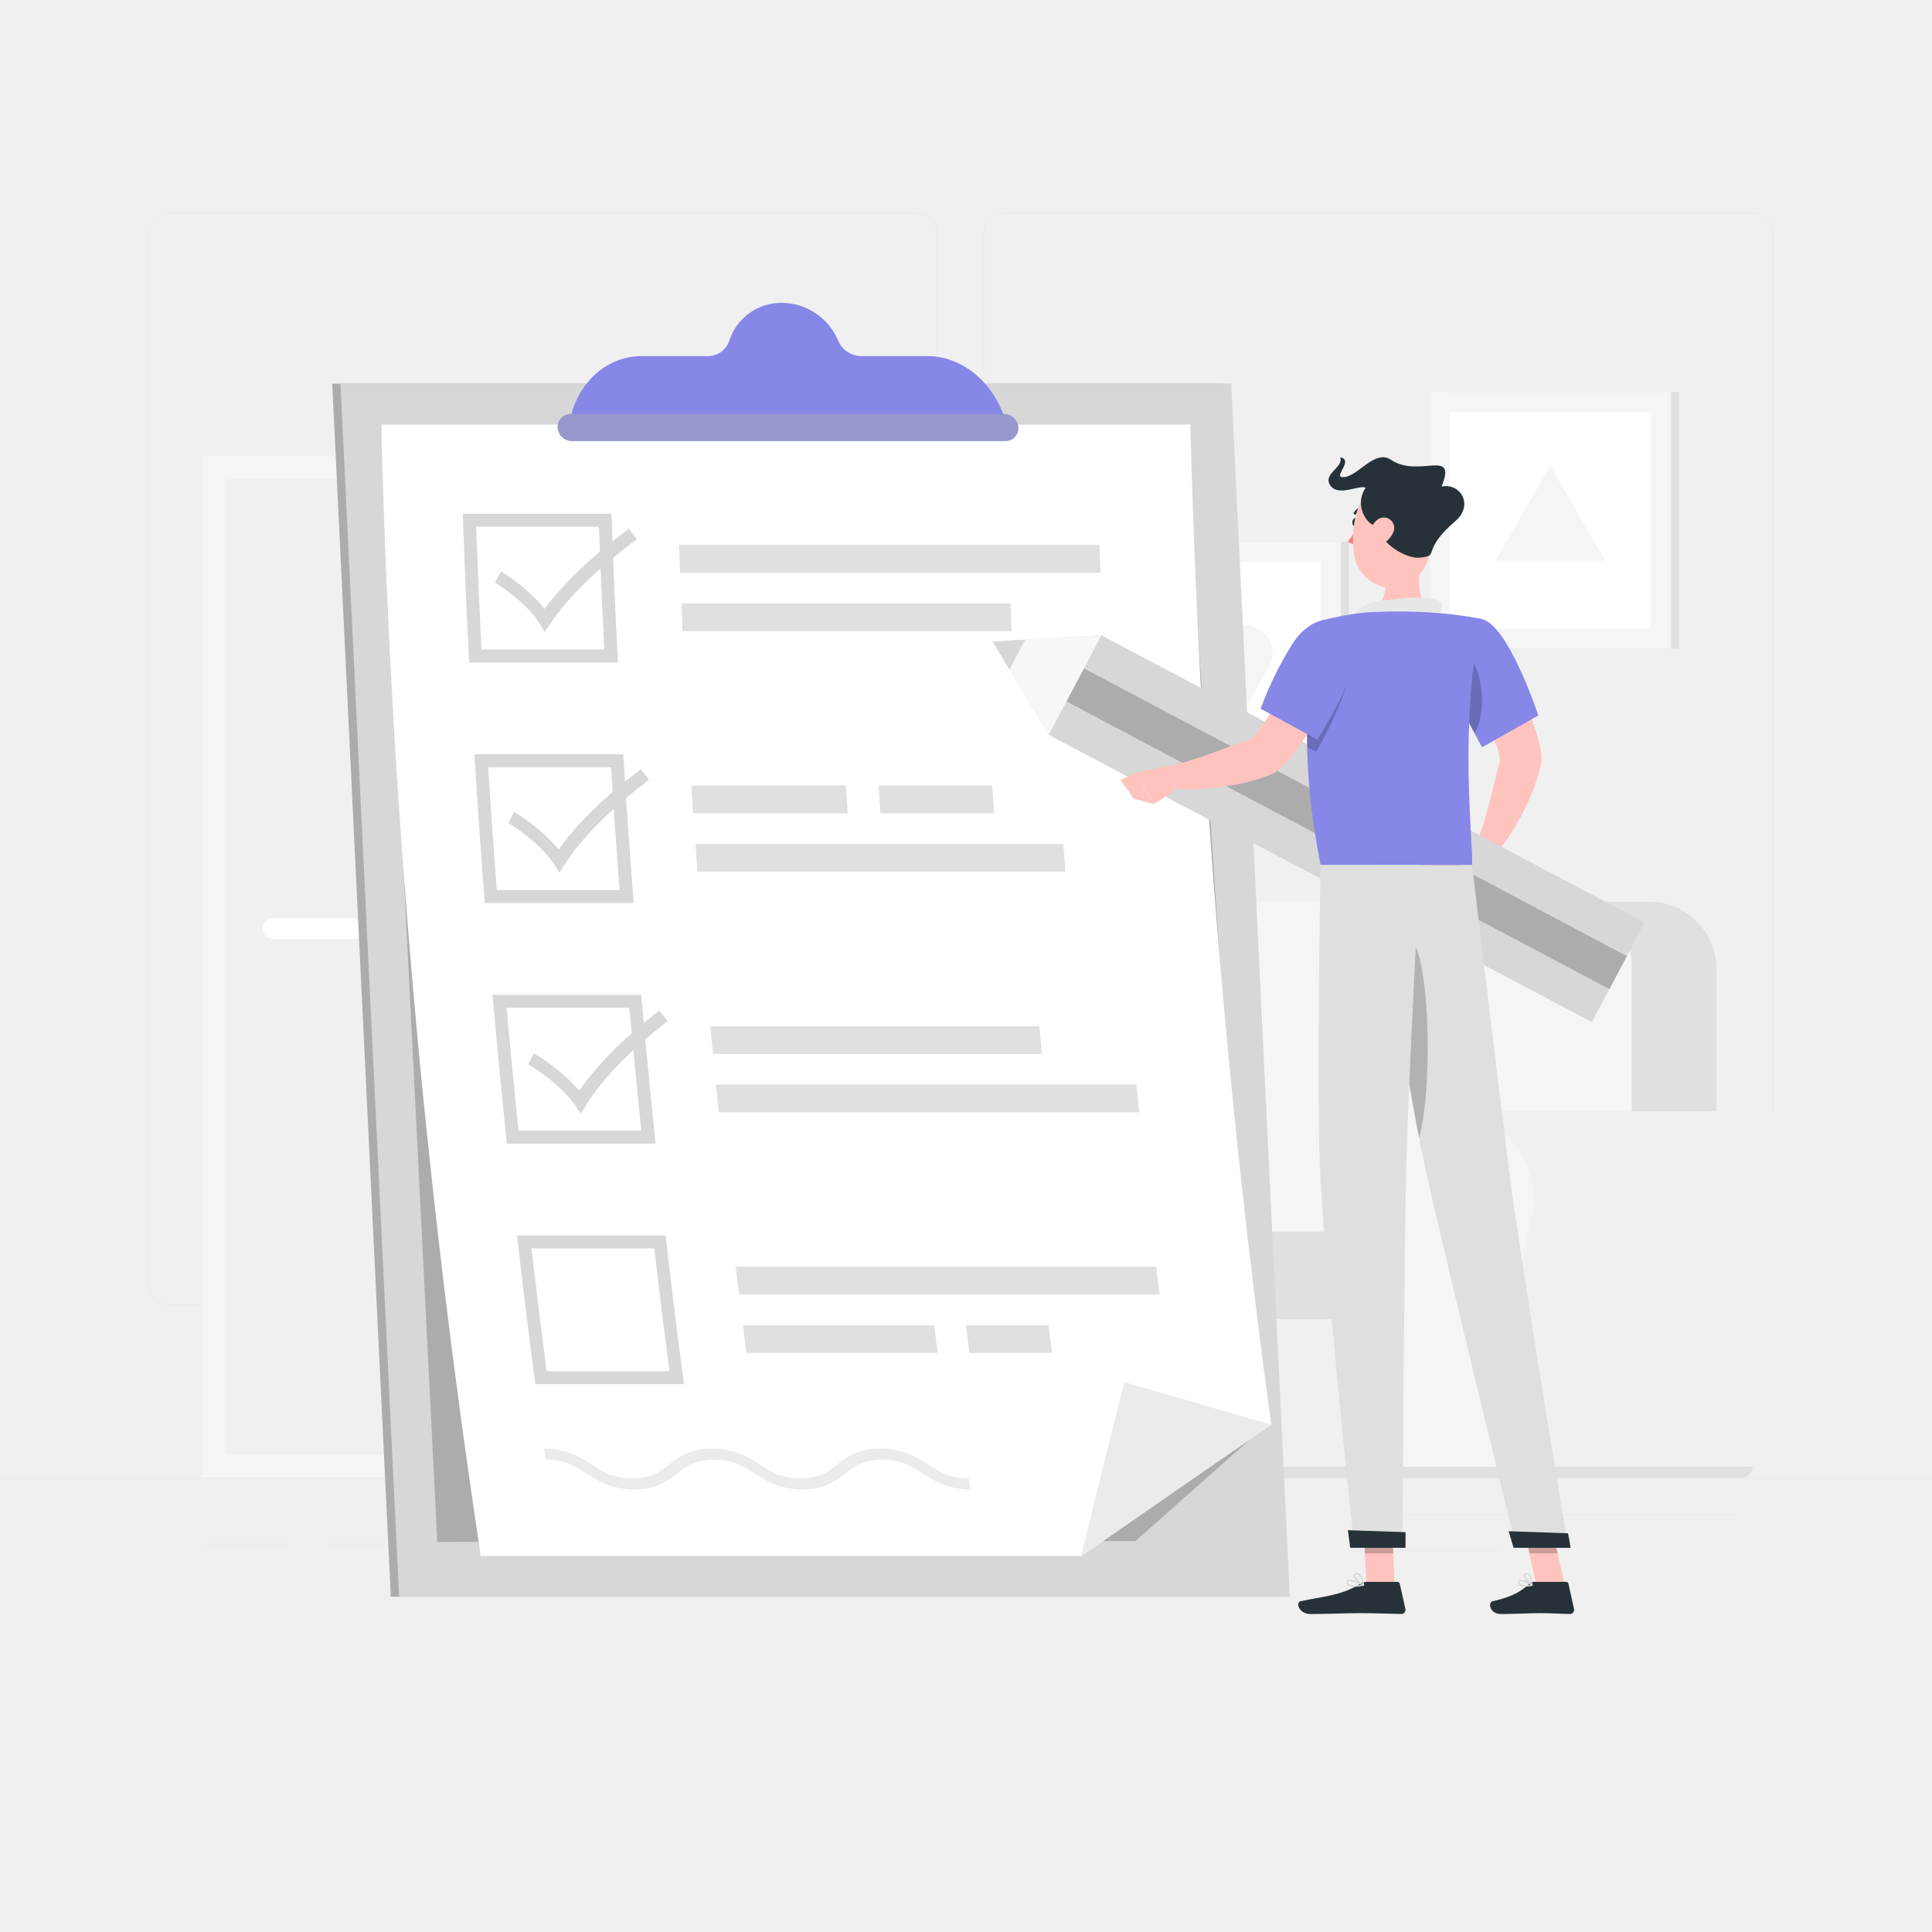
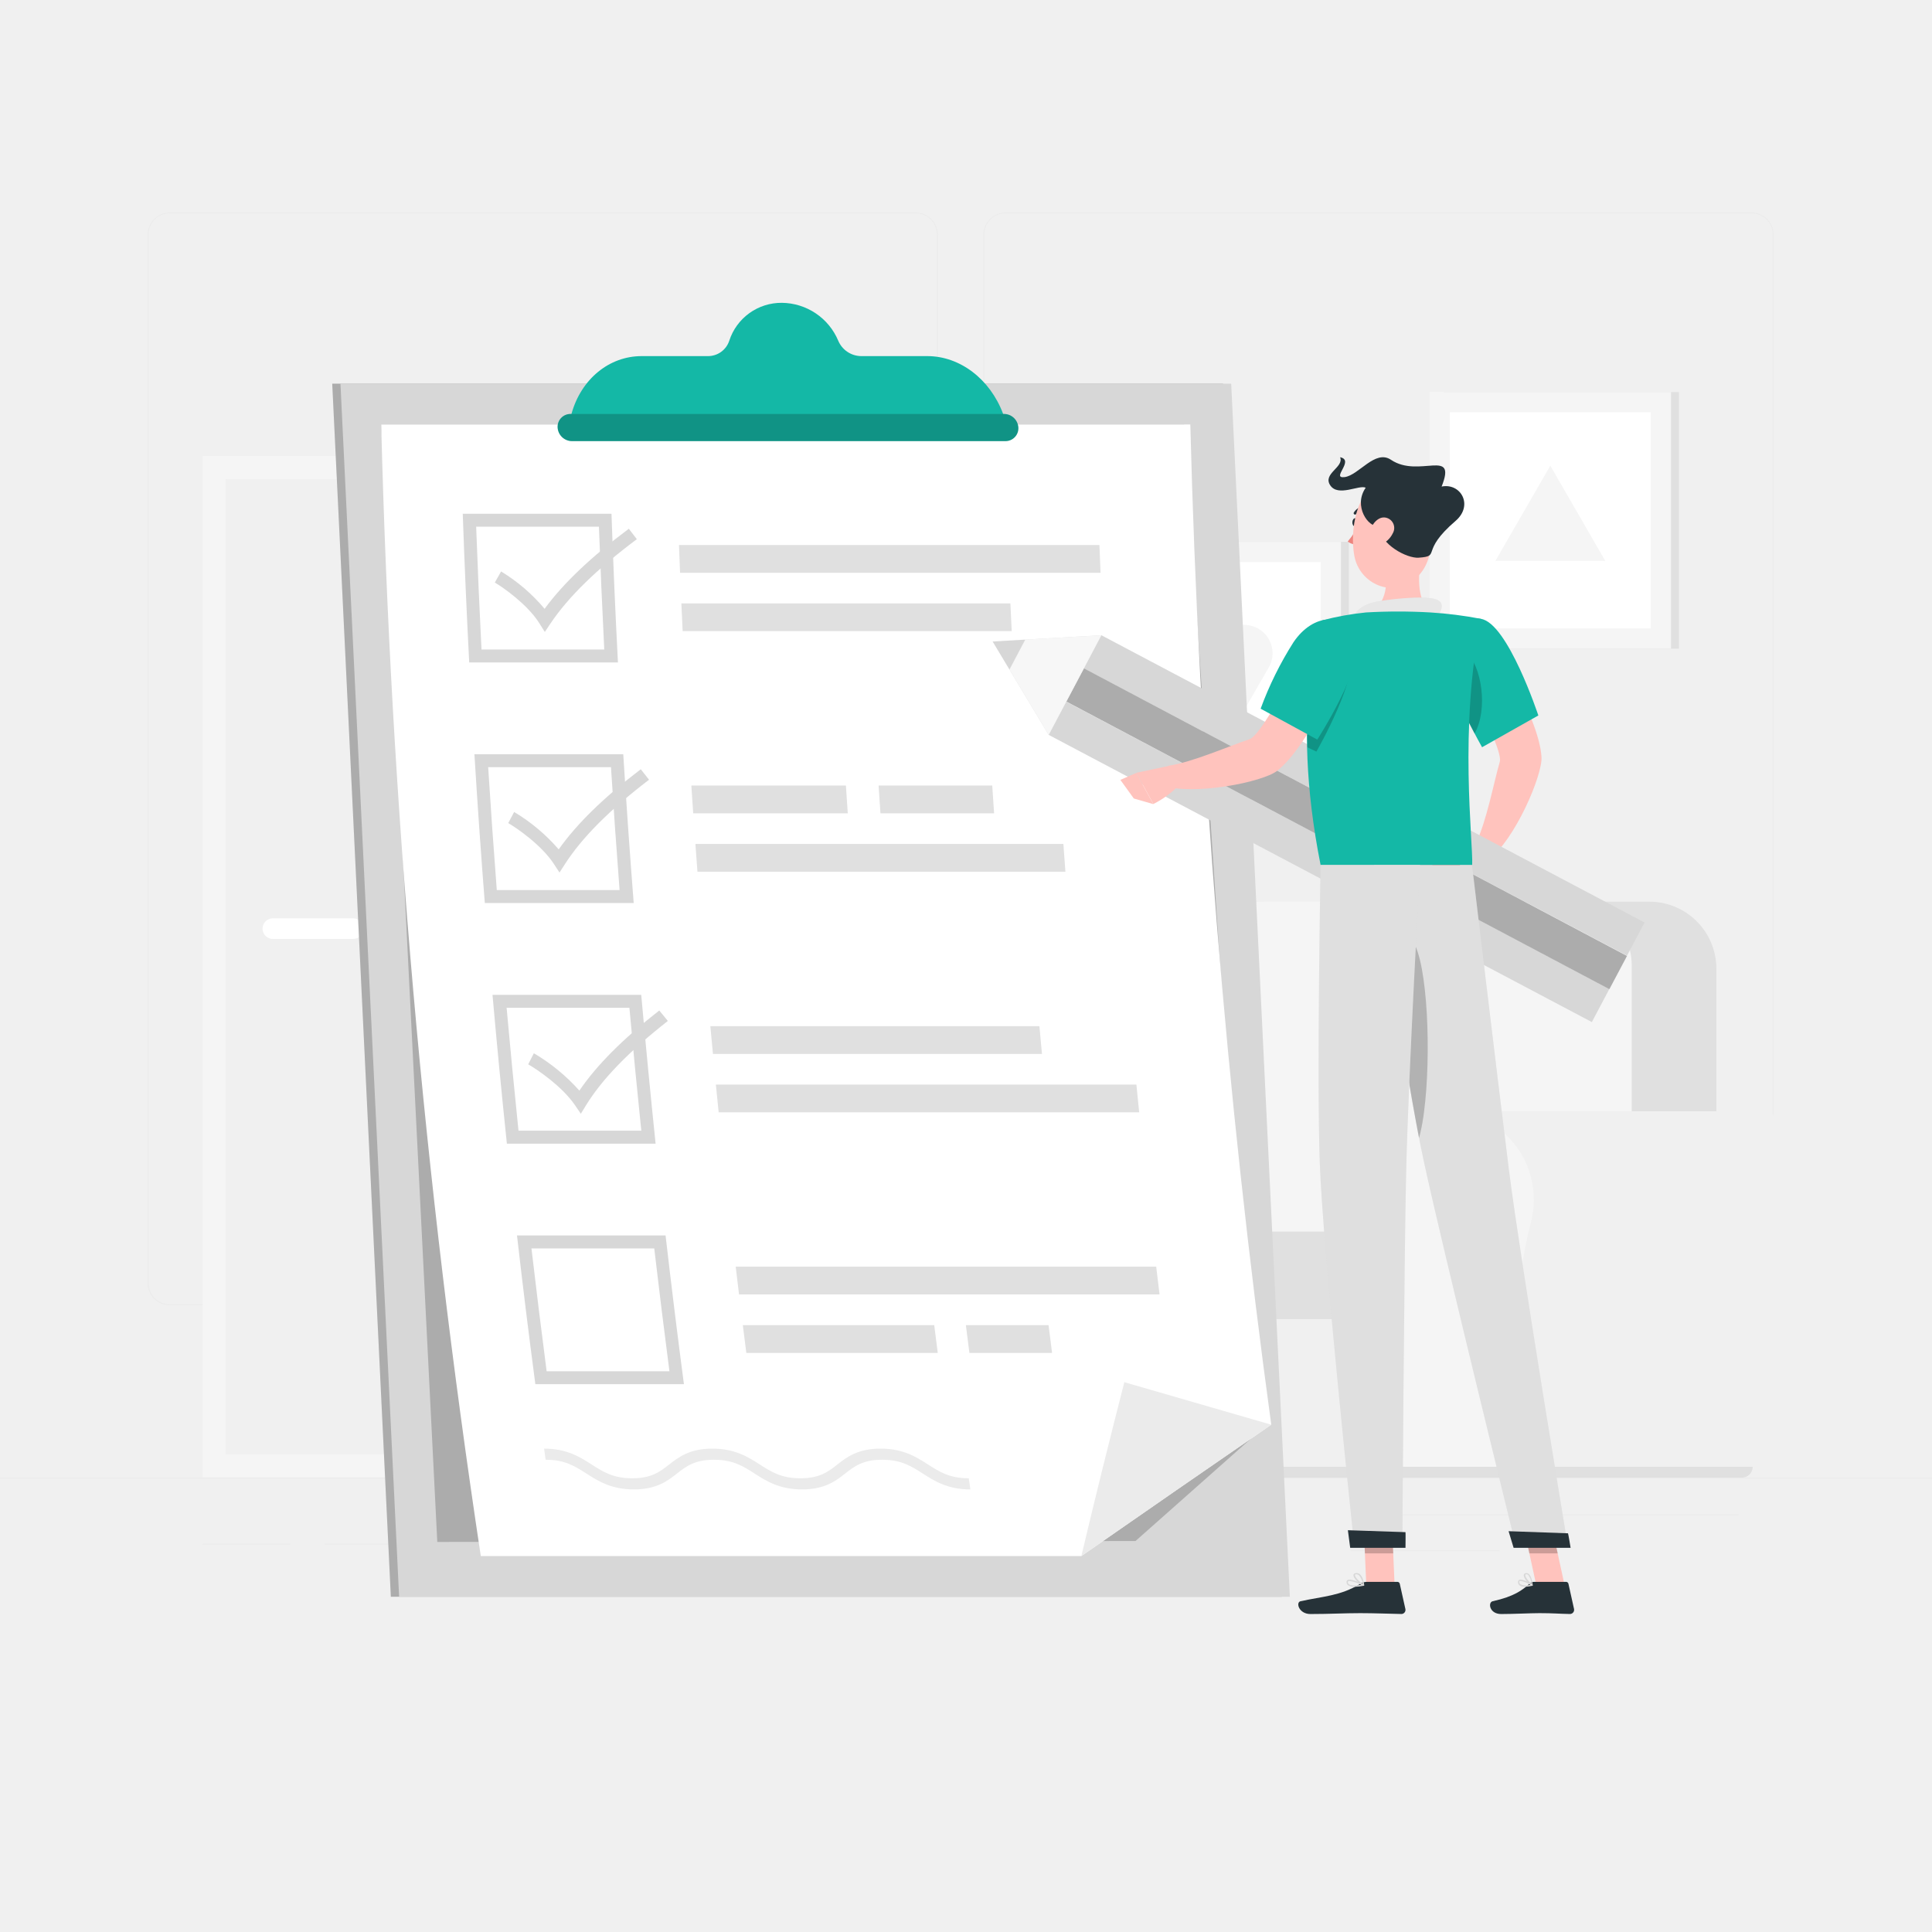
<svg xmlns="http://www.w3.org/2000/svg" width="227" height="227" viewBox="0 0 227 227" fill="none">
  <path d="M227 173.61H0V173.723H227V173.61Z" fill="#EBEBEB" />
  <path d="M204.255 177.932H162.986V178.045H204.255V177.932Z" fill="#EBEBEB" />
  <path d="M150.374 176.701H139.074V176.815H150.374V176.701Z" fill="#EBEBEB" />
  <path d="M176.202 182.149H158.682V182.263H176.202V182.149Z" fill="#EBEBEB" />
  <path d="M34.096 181.386H23.817V181.5H34.096V181.386Z" fill="#EBEBEB" />
  <path d="M50.344 181.386H38.136V181.5H50.344V181.386Z" fill="#EBEBEB" />
  <path d="M102.218 179.471H80.953V179.584H102.218V179.471Z" fill="#EBEBEB" />
  <path d="M107.598 153.361H19.935C19.248 153.36 18.59 153.086 18.105 152.6C17.62 152.114 17.347 151.456 17.347 150.769V27.54C17.353 26.857 17.628 26.204 18.113 25.723C18.598 25.242 19.252 24.971 19.935 24.97H107.598C108.286 24.97 108.945 25.243 109.431 25.729C109.917 26.215 110.19 26.875 110.19 27.562V150.769C110.19 151.456 109.917 152.116 109.431 152.602C108.945 153.088 108.286 153.361 107.598 153.361ZM19.935 25.061C19.279 25.062 18.649 25.324 18.185 25.788C17.721 26.253 17.461 26.883 17.461 27.54V150.769C17.461 151.425 17.721 152.055 18.185 152.52C18.649 152.985 19.279 153.246 19.935 153.248H107.598C108.255 153.246 108.885 152.985 109.35 152.52C109.814 152.056 110.076 151.426 110.077 150.769V27.54C110.076 26.883 109.814 26.253 109.35 25.788C108.885 25.323 108.255 25.062 107.598 25.061H19.935Z" fill="#EBEBEB" />
  <path d="M205.803 153.361H118.135C117.448 153.36 116.789 153.086 116.304 152.601C115.818 152.115 115.544 151.456 115.543 150.769V27.54C115.55 26.856 115.826 26.203 116.312 25.723C116.797 25.241 117.452 24.971 118.135 24.97H205.803C206.485 24.972 207.138 25.243 207.622 25.724C208.105 26.205 208.38 26.858 208.386 27.54V150.769C208.386 151.455 208.114 152.113 207.63 152.599C207.146 153.085 206.489 153.359 205.803 153.361ZM118.135 25.061C117.478 25.062 116.848 25.323 116.384 25.788C115.919 26.253 115.658 26.883 115.656 27.54V150.769C115.658 151.426 115.919 152.056 116.384 152.52C116.848 152.985 117.478 153.246 118.135 153.248H205.803C206.46 153.246 207.09 152.985 207.554 152.52C208.019 152.056 208.28 151.426 208.282 150.769V27.54C208.28 26.883 208.019 26.253 207.554 25.788C207.09 25.323 206.46 25.062 205.803 25.061H118.135Z" fill="#EBEBEB" />
  <path d="M23.812 173.605H78.093L78.093 53.563H23.812L23.812 173.605Z" fill="#F0F0F0" />
  <path d="M23.817 173.605H75.523L75.523 53.563H23.817L23.817 173.605Z" fill="#F5F5F5" />
  <path d="M72.799 170.886V56.291H26.541L26.541 170.886H72.799Z" fill="#F0F0F0" />
  <path d="M41.486 110.322H32.057C31.736 110.321 31.428 110.193 31.201 109.966C30.974 109.739 30.846 109.431 30.845 109.11C30.846 108.789 30.974 108.481 31.201 108.254C31.428 108.027 31.736 107.899 32.057 107.898H41.486C41.808 107.899 42.115 108.027 42.342 108.254C42.569 108.481 42.697 108.789 42.699 109.11C42.697 109.431 42.569 109.739 42.342 109.966C42.115 110.193 41.808 110.321 41.486 110.322Z" fill="white" />
  <path d="M27.249 170.886L27.249 56.291H26.541L26.541 170.886H27.249Z" fill="#F0F0F0" />
  <path d="M103.526 171.331H111.607V136.282H103.526V171.331Z" fill="#F0F0F0" />
  <path d="M70.202 173.555H110.054V171.335H70.202V173.555Z" fill="#F0F0F0" />
  <path d="M103.526 136.286H68.649V171.335H103.526V136.286Z" fill="#F5F5F5" />
  <path d="M100.343 140.599H71.823V152.094H100.343V140.599Z" fill="#F0F0F0" />
  <path d="M100.343 155.522H71.823V167.018H100.343V155.522Z" fill="#F0F0F0" />
  <path d="M82.882 141.566H89.288C89.496 141.565 89.695 141.482 89.842 141.335C89.989 141.188 90.073 140.989 90.074 140.781C90.074 140.572 89.991 140.372 89.844 140.224C89.697 140.076 89.497 139.992 89.288 139.991H82.882C82.674 139.992 82.474 140.076 82.327 140.224C82.18 140.372 82.097 140.572 82.097 140.781C82.098 140.989 82.181 141.188 82.328 141.335C82.475 141.482 82.674 141.565 82.882 141.566Z" fill="#F5F5F5" />
  <path d="M82.882 156.494H89.288C89.494 156.493 89.691 156.411 89.838 156.267C89.984 156.123 90.069 155.927 90.074 155.722C90.073 155.514 89.989 155.315 89.842 155.168C89.695 155.021 89.496 154.938 89.288 154.937H82.882C82.674 154.938 82.475 155.021 82.328 155.168C82.181 155.315 82.098 155.514 82.097 155.722C82.102 155.927 82.186 156.123 82.333 156.267C82.48 156.411 82.677 156.493 82.882 156.494Z" fill="#F5F5F5" />
  <path d="M88.743 135.596C88.585 135.595 88.433 135.532 88.321 135.419C88.209 135.307 88.145 135.156 88.144 134.997V116.787C88.144 116.628 88.207 116.476 88.32 116.363C88.432 116.251 88.584 116.188 88.743 116.188C88.902 116.189 89.054 116.252 89.166 116.365C89.278 116.477 89.341 116.628 89.343 116.787V134.997C89.341 135.156 89.278 135.307 89.166 135.419C89.054 135.532 88.902 135.595 88.743 135.596Z" fill="#F5F5F5" />
  <path d="M94.35 134.888H83.136V136.3H94.35V134.888Z" fill="#F0F0F0" />
  <path d="M91.849 124.7C91.77 124.7 91.695 124.669 91.638 124.614C91.582 124.559 91.55 124.484 91.549 124.405V115.316C91.55 115.237 91.582 115.161 91.638 115.105C91.694 115.049 91.77 115.018 91.849 115.016C91.928 115.018 92.003 115.049 92.059 115.105C92.115 115.161 92.147 115.237 92.148 115.316V124.396C92.149 124.436 92.142 124.475 92.127 124.512C92.112 124.549 92.09 124.583 92.062 124.611C92.034 124.639 92.001 124.662 91.964 124.677C91.928 124.692 91.888 124.7 91.849 124.7Z" fill="#F0F0F0" />
  <path d="M80.022 118.449C80.022 118.449 80.244 109.868 88.743 109.868C97.242 109.868 97.46 118.439 97.46 118.439L80.022 118.449Z" fill="#F0F0F0" />
  <path d="M153.593 130.57C153.833 130.57 154.079 130.57 154.324 130.593C156.835 130.774 159.196 131.857 160.972 133.642C162.748 135.426 163.82 137.792 163.989 140.304C164.061 141.445 163.948 142.591 163.653 143.695C162.515 148.127 161.966 152.69 162.019 157.266V170.586C162.02 170.817 161.974 171.045 161.886 171.258C161.798 171.471 161.669 171.665 161.505 171.828C161.342 171.991 161.148 172.12 160.935 172.207C160.721 172.295 160.493 172.34 160.262 172.338H117.981V130.57H153.593Z" fill="#F0F0F0" />
  <path d="M107.562 140.99C107.566 139.509 107.887 138.046 108.501 136.698C109.116 135.351 110.011 134.15 111.127 133.176C112.242 132.202 113.553 131.477 114.971 131.05C116.389 130.622 117.882 130.502 119.35 130.697C120.818 130.893 122.228 131.399 123.485 132.182C124.742 132.965 125.817 134.008 126.639 135.24C127.461 136.472 128.011 137.865 128.252 139.326C128.493 140.787 128.42 142.283 128.037 143.714C126.903 148.146 126.355 152.709 126.407 157.284V170.604C126.407 170.834 126.362 171.062 126.274 171.274C126.186 171.486 126.057 171.679 125.894 171.842C125.731 172.004 125.538 172.133 125.325 172.22C125.113 172.308 124.885 172.353 124.655 172.352H111.303C111.073 172.352 110.846 172.307 110.634 172.219C110.422 172.131 110.229 172.002 110.067 171.84C109.904 171.678 109.776 171.485 109.688 171.273C109.6 171.061 109.555 170.834 109.555 170.604V156.485C109.593 152.194 109.05 147.918 107.939 143.773C107.688 142.866 107.561 141.93 107.562 140.99Z" fill="#F5F5F5" />
  <path d="M132.336 172.338H170.295V146.978H132.336V172.338Z" fill="#F0F0F0" />
  <path d="M201.667 152.717H150.86V113.822C150.86 111.732 151.69 109.727 153.168 108.249C154.646 106.771 156.651 105.941 158.741 105.941H193.785C195.876 105.941 197.88 106.771 199.358 108.249C200.836 109.727 201.667 111.732 201.667 113.822V152.717Z" fill="#E0E0E0" />
  <path d="M191.738 152.717H140.931V113.441C140.931 111.451 141.721 109.542 143.129 108.134C144.536 106.727 146.445 105.936 148.435 105.936H184.215C186.205 105.936 188.114 106.727 189.522 108.134C190.929 109.542 191.72 111.451 191.72 113.441V152.717H191.738Z" fill="#F5F5F5" />
  <path d="M167.817 154.991H132.827C132.225 154.991 131.647 154.752 131.222 154.326C130.796 153.9 130.557 153.323 130.557 152.721V146.969C130.557 146.367 130.796 145.789 131.222 145.364C131.647 144.938 132.225 144.699 132.827 144.699H167.817C167.998 144.699 168.173 144.771 168.301 144.9C168.43 145.028 168.502 145.202 168.502 145.384V154.31C168.501 154.491 168.428 154.664 168.3 154.792C168.171 154.919 167.998 154.991 167.817 154.991Z" fill="#E0E0E0" />
  <path d="M205.412 130.57C205.653 130.57 205.893 130.57 206.143 130.593C208.653 130.776 211.013 131.859 212.789 133.643C214.564 135.427 215.635 137.793 215.804 140.304C215.88 141.445 215.767 142.591 215.468 143.695C214.33 148.129 213.78 152.693 213.834 157.27V170.59C213.834 170.82 213.789 171.048 213.7 171.26C213.612 171.473 213.483 171.666 213.32 171.828C213.158 171.99 212.964 172.119 212.752 172.207C212.539 172.294 212.311 172.339 212.081 172.338H169.796V130.57H205.412Z" fill="#F0F0F0" />
  <path d="M159.381 140.99C159.363 138.274 160.406 135.659 162.288 133.702C164.169 131.744 166.741 130.599 169.455 130.51C172.169 130.421 174.81 131.396 176.816 133.226C178.822 135.057 180.033 137.598 180.193 140.309C180.264 141.45 180.151 142.595 179.857 143.7C178.719 148.132 178.169 152.695 178.222 157.27V170.59C178.222 171.054 178.038 171.499 177.71 171.826C177.383 172.154 176.938 172.338 176.474 172.338H163.118C162.888 172.338 162.661 172.293 162.449 172.205C162.237 172.117 162.044 171.989 161.882 171.826C161.719 171.664 161.591 171.471 161.503 171.259C161.415 171.047 161.37 170.82 161.37 170.59V156.485C161.408 152.194 160.866 147.918 159.758 143.773C159.508 142.866 159.381 141.93 159.381 140.99Z" fill="#F5F5F5" />
  <path d="M118.721 173.61H204.668C204.834 173.61 205 173.577 205.154 173.513C205.308 173.449 205.447 173.355 205.565 173.237C205.683 173.119 205.776 172.979 205.839 172.824C205.903 172.67 205.935 172.505 205.934 172.338H117.454C117.454 172.505 117.486 172.67 117.549 172.824C117.613 172.979 117.706 173.119 117.824 173.237C117.941 173.355 118.081 173.449 118.235 173.513C118.389 173.577 118.554 173.61 118.721 173.61Z" fill="#E0E0E0" />
  <path d="M169.624 76.213H197.268V46.063H169.624V76.213Z" fill="#E0E0E0" />
  <path d="M167.976 76.213H196.337V46.063H167.976V76.213Z" fill="#F5F5F5" />
  <path d="M193.958 73.839V48.437H170.345V73.839H193.958Z" fill="white" />
  <path d="M182.154 54.716L188.61 65.903H175.698L182.154 54.716Z" fill="#F5F5F5" />
  <path d="M130.843 93.814H158.487V63.664H130.843V93.814Z" fill="#E0E0E0" />
  <path d="M129.195 93.814H157.556V63.664H129.195V93.814Z" fill="#F5F5F5" />
  <path d="M155.177 91.44V66.039H131.565V91.44H155.177Z" fill="white" />
  <path d="M140.486 83.268L137.685 78.415C137.393 77.908 137.24 77.334 137.241 76.75C137.241 76.165 137.396 75.591 137.688 75.085C137.981 74.579 138.401 74.159 138.907 73.867C139.414 73.575 139.988 73.421 140.572 73.421H146.188C146.772 73.422 147.346 73.576 147.852 73.868C148.358 74.16 148.778 74.58 149.071 75.086C149.364 75.591 149.519 76.165 149.52 76.749C149.522 77.333 149.37 77.908 149.08 78.415L146.279 83.268C145.987 83.779 145.565 84.203 145.057 84.498C144.548 84.793 143.97 84.948 143.382 84.948C142.794 84.948 142.217 84.793 141.708 84.498C141.199 84.203 140.778 83.779 140.486 83.268Z" fill="#F5F5F5" />
  <path d="M143.691 45.082H39.035L45.922 187.611H150.578L143.691 45.082Z" fill="#D7D7D7" />
  <path opacity="0.2" d="M143.691 45.082H39.035L45.922 187.611H150.578L143.691 45.082Z" fill="black" />
  <path d="M144.658 45.082H40.002L46.894 187.611H151.55L144.658 45.082Z" fill="#D7D7D7" />
  <path opacity="0.2" d="M139.133 49.877H44.787L51.379 181.169L133.417 181.06L147.051 168.974L139.133 49.877Z" fill="black" />
  <path d="M139.855 49.872C140.861 89.191 144.036 128.425 149.366 167.394C141.89 172.54 134.452 177.685 127.052 182.83H56.491C49.831 138.797 45.922 94.391 44.787 49.872H139.855Z" fill="white" />
  <path d="M149.366 167.394C141.89 172.54 134.452 177.685 127.052 182.83C128.668 176.02 130.352 169.21 132.105 162.4L149.366 167.394Z" fill="#EBEBEB" />
  <path d="M70.37 61.885C70.549 66.691 70.757 71.5 70.997 76.313H56.573C56.331 71.5 56.122 66.691 55.947 61.885H70.37ZM71.841 60.364H54.371C54.574 66.184 54.827 72.007 55.129 77.834H72.604C72.301 72.01 72.048 66.187 71.846 60.364H71.841Z" fill="#D7D7D7" />
  <path d="M129.308 67.301H79.904C79.859 66.216 79.818 65.126 79.777 64.041H129.177C129.217 65.126 129.263 66.216 129.308 67.301Z" fill="#E0E0E0" />
  <path d="M118.871 74.156H80.208C80.158 73.067 80.104 71.981 80.058 70.897H118.716C118.768 71.983 118.819 73.07 118.871 74.156Z" fill="#E0E0E0" />
  <path d="M71.787 90.142C72.089 94.954 72.427 99.767 72.799 104.579H58.371C57.999 99.767 57.661 94.954 57.358 90.142H71.787ZM73.212 88.621H55.742C56.099 94.447 56.506 100.274 56.963 106.1H74.456C74.002 100.277 73.594 94.45 73.23 88.621H73.212Z" fill="#D7D7D7" />
  <path d="M99.608 95.562H81.448C81.375 94.473 81.298 93.388 81.23 92.298H99.39C99.458 93.388 99.531 94.473 99.608 95.562Z" fill="#E0E0E0" />
  <path d="M116.801 95.562H103.448C103.376 94.473 103.299 93.388 103.23 92.298H116.583C116.651 93.388 116.723 94.473 116.801 95.562Z" fill="#E0E0E0" />
  <path d="M125.181 102.422H81.947C81.865 101.333 81.788 100.248 81.706 99.158H124.941C125.022 100.248 125.1 101.333 125.181 102.422Z" fill="#E0E0E0" />
  <path d="M73.952 118.412C74.385 123.225 74.851 128.037 75.35 132.849H60.922C60.423 128.037 59.957 123.225 59.524 118.412H73.952ZM75.341 116.891H57.867C58.381 122.721 58.944 128.549 59.556 134.375H77.03C76.425 128.546 75.862 122.718 75.341 116.891Z" fill="#D7D7D7" />
  <path d="M133.521 127.433H84.112L84.439 130.693H133.848L133.521 127.433Z" fill="#E0E0E0" />
  <path d="M122.126 120.573H83.463C83.563 121.658 83.663 122.748 83.768 123.833H122.426C122.326 122.748 122.221 121.672 122.126 120.573Z" fill="#E0E0E0" />
  <path d="M76.871 146.683C77.434 151.495 78.029 156.306 78.655 161.115H64.227C63.601 156.309 63.006 151.498 62.443 146.683H76.871ZM78.233 145.162H60.745C61.411 150.991 62.13 156.816 62.902 162.636H80.358C79.592 156.816 78.873 150.991 78.201 145.162H78.233Z" fill="#D7D7D7" />
  <path d="M136.241 152.09H86.832C86.7 151 86.569 149.915 86.442 148.826H135.846C135.978 149.929 136.105 151.014 136.241 152.09Z" fill="#E0E0E0" />
  <path d="M110.181 158.959H87.69C87.549 157.874 87.413 156.784 87.277 155.699H109.768C109.904 156.784 110.04 157.874 110.181 158.959Z" fill="#E0E0E0" />
  <path d="M123.611 158.959H113.899C113.759 157.874 113.623 156.784 113.486 155.699H123.197C123.334 156.784 123.488 157.874 123.611 158.959Z" fill="#E0E0E0" />
  <path d="M64.014 74.252L63.374 73.235C61.975 71.01 59.124 69.026 58.139 68.445L58.875 67.142C60.807 68.316 62.534 69.799 63.987 71.532C66.184 68.54 69.435 65.448 73.884 62.125L74.824 63.351C70.075 66.906 66.751 70.161 64.654 73.294L64.014 74.252Z" fill="#D7D7D7" />
  <path d="M65.739 102.518L65.072 101.501C63.619 99.276 60.713 97.288 59.715 96.707L60.409 95.404C62.379 96.578 64.146 98.062 65.644 99.798C67.76 96.802 70.924 93.71 75.287 90.382C75.609 90.791 75.936 91.2 76.258 91.613C71.605 95.172 68.368 98.423 66.357 101.56C66.148 101.878 65.944 102.2 65.739 102.518Z" fill="#D7D7D7" />
  <path d="M68.245 130.861L67.551 129.844C66.034 127.619 63.074 125.631 62.062 125.054C62.28 124.6 62.516 124.183 62.725 123.751C64.725 124.927 66.529 126.409 68.073 128.142C70.111 125.145 73.194 122.058 77.461 118.726L78.469 119.956C73.929 123.515 70.751 126.766 68.831 129.903L68.245 130.861Z" fill="#D7D7D7" />
  <path d="M114.013 174.999C111.334 174.999 109.791 174.009 108.429 173.137C107.067 172.266 105.895 171.512 103.635 171.512C101.374 171.512 100.366 172.302 99.299 173.137C98.232 173.973 96.924 174.999 94.246 174.999C91.567 174.999 90.024 174.009 88.666 173.137C87.309 172.266 86.137 171.512 83.872 171.512C81.606 171.512 80.603 172.302 79.536 173.137C78.469 173.973 77.162 174.999 74.488 174.999C71.814 174.999 70.266 174.009 68.904 173.137C67.542 172.266 66.375 171.512 64.109 171.512C64.05 171.058 63.987 170.64 63.928 170.205C66.606 170.205 68.145 171.194 69.507 172.066C70.869 172.938 72.036 173.691 74.297 173.691C76.558 173.691 77.566 172.901 78.633 172.066C79.7 171.231 81.012 170.205 83.69 170.205C86.369 170.205 87.903 171.194 89.266 172.066C90.627 172.938 91.799 173.691 94.06 173.691C96.321 173.691 97.329 172.901 98.395 172.066C99.462 171.231 100.774 170.205 103.453 170.205C106.132 170.205 107.671 171.194 109.033 172.066C110.395 172.938 111.561 173.691 113.827 173.691C113.886 174.127 113.954 174.563 114.013 174.999Z" fill="#EBEBEB" />
-   <path d="M117.854 48.61C116.319 44.524 112.773 41.841 108.96 41.841H101.187C100.609 41.836 100.044 41.661 99.564 41.338C99.084 41.015 98.709 40.559 98.486 40.025C97.937 38.72 97.018 37.604 95.843 36.814C94.667 36.025 93.287 35.596 91.871 35.58C90.502 35.566 89.163 35.99 88.051 36.789C86.939 37.589 86.111 38.722 85.688 40.025C85.515 40.558 85.177 41.021 84.722 41.348C84.267 41.675 83.719 41.847 83.159 41.841H75.391C71.573 41.841 68.286 44.537 67.151 48.61L66.697 50.23H118.453L117.854 48.61Z" fill="#8687E7" />
-   <path d="M118.131 51.829H67.192C66.762 51.824 66.35 51.656 66.04 51.359C65.729 51.063 65.542 50.659 65.517 50.23C65.505 50.025 65.537 49.818 65.608 49.625C65.68 49.431 65.79 49.254 65.933 49.105C66.075 48.956 66.247 48.837 66.437 48.757C66.627 48.676 66.831 48.636 67.037 48.637H117.976C118.405 48.642 118.816 48.809 119.127 49.105C119.438 49.4 119.625 49.803 119.652 50.23C119.663 50.437 119.633 50.644 119.561 50.838C119.49 51.032 119.38 51.209 119.237 51.359C119.095 51.509 118.923 51.628 118.733 51.709C118.542 51.789 118.337 51.83 118.131 51.829Z" fill="#BCBDFF" />
+   <path d="M117.854 48.61C116.319 44.524 112.773 41.841 108.96 41.841H101.187C100.609 41.836 100.044 41.661 99.564 41.338C99.084 41.015 98.709 40.559 98.486 40.025C97.937 38.72 97.018 37.604 95.843 36.814C94.667 36.025 93.287 35.596 91.871 35.58C90.502 35.566 89.163 35.99 88.051 36.789C86.939 37.589 86.111 38.722 85.688 40.025C85.515 40.558 85.177 41.021 84.722 41.348C84.267 41.675 83.719 41.847 83.159 41.841H75.391C71.573 41.841 68.286 44.537 67.151 48.61L66.697 50.23H118.453L117.854 48.61Z" fill="#14B8A6" />
+   <path d="M118.131 51.829H67.192C66.762 51.824 66.35 51.656 66.04 51.359C65.729 51.063 65.542 50.659 65.517 50.23C65.505 50.025 65.537 49.818 65.608 49.625C65.68 49.431 65.79 49.254 65.933 49.105C66.075 48.956 66.247 48.837 66.437 48.757C66.627 48.676 66.831 48.636 67.037 48.637H117.976C118.405 48.642 118.816 48.809 119.127 49.105C119.438 49.4 119.625 49.803 119.652 50.23C119.663 50.437 119.633 50.644 119.561 50.838C119.49 51.032 119.38 51.209 119.237 51.359C119.095 51.509 118.923 51.628 118.733 51.709C118.542 51.789 118.337 51.83 118.131 51.829Z" fill="#14B8A6" />
  <path opacity="0.2" d="M118.131 51.829H67.192C66.762 51.824 66.35 51.656 66.04 51.359C65.729 51.063 65.542 50.659 65.517 50.23C65.505 50.025 65.537 49.818 65.608 49.625C65.68 49.431 65.79 49.254 65.933 49.105C66.075 48.956 66.247 48.837 66.437 48.757C66.627 48.676 66.831 48.636 67.037 48.637H117.976C118.405 48.642 118.816 48.809 119.127 49.105C119.438 49.4 119.625 49.803 119.652 50.23C119.663 50.437 119.633 50.644 119.561 50.838C119.49 51.032 119.38 51.209 119.237 51.359C119.095 51.509 118.923 51.628 118.733 51.709C118.542 51.789 118.337 51.83 118.131 51.829Z" fill="black" />
  <path d="M163.858 186.244H160.53L160.198 178.54H163.526L163.858 186.244Z" fill="#FFC3BD" />
  <path d="M183.829 186.244H180.502L178.831 178.54H182.154L183.829 186.244Z" fill="#FFC3BD" />
  <path d="M180.265 185.859H184.002C184.068 185.858 184.132 185.881 184.183 185.922C184.234 185.963 184.27 186.021 184.283 186.086L184.941 189.046C184.956 189.118 184.955 189.192 184.937 189.263C184.92 189.334 184.887 189.401 184.84 189.457C184.793 189.514 184.735 189.559 184.668 189.59C184.602 189.621 184.529 189.637 184.456 189.636C183.153 189.613 182.517 189.536 180.874 189.536C179.861 189.536 177.777 189.64 176.384 189.64C174.99 189.64 174.804 188.278 175.376 188.138C177.941 187.575 178.903 186.803 179.725 186.063C179.874 185.931 180.066 185.859 180.265 185.859Z" fill="#263238" />
  <path d="M160.553 185.859H164.185C164.251 185.858 164.315 185.881 164.366 185.922C164.417 185.963 164.453 186.021 164.466 186.086L165.125 189.046C165.141 189.115 165.141 189.187 165.126 189.257C165.111 189.326 165.081 189.392 165.037 189.448C164.994 189.505 164.938 189.551 164.875 189.583C164.812 189.616 164.742 189.634 164.671 189.636C163.358 189.613 161.465 189.536 159.817 189.536C157.892 189.536 156.231 189.64 153.97 189.64C152.608 189.64 152.226 188.278 152.798 188.138C155.4 187.566 157.525 187.507 159.772 186.117C160.004 185.963 160.274 185.874 160.553 185.859Z" fill="#263238" />
  <path d="M167.072 64.886C166.618 67.319 166.355 70.334 168.057 71.959C168.057 71.959 167.081 74.429 162.559 74.429C158.428 74.429 160.498 71.959 160.498 71.959C163.222 71.31 163.068 67.955 162.596 66.057L167.072 64.886Z" fill="#FFC3BD" />
  <path d="M159.2 72.299C159.291 71.696 160.353 70.992 161.56 70.729C162.768 70.465 167.408 69.88 168.825 70.465C170.241 71.051 168.579 72.785 168.579 72.785L159.2 72.299Z" fill="#D7D7D7" />
  <path opacity="0.4" d="M159.2 72.299C159.291 71.696 160.353 70.992 161.56 70.729C162.768 70.465 167.408 69.88 168.825 70.465C170.241 71.051 168.579 72.785 168.579 72.785L159.2 72.299Z" fill="white" />
  <path opacity="0.2" d="M160.198 178.545L160.371 182.513H163.699L163.526 178.545H160.198Z" fill="black" />
  <path opacity="0.2" d="M182.159 178.545H178.831L179.693 182.513H183.021L182.159 178.545Z" fill="black" />
  <path d="M174.949 74.956L170.94 77.634C170.94 77.634 176.697 87.872 176.216 89.511C175.557 91.745 174.64 96.625 173.392 99.104C173.555 99.639 174.386 100.861 174.849 101.07C178.027 98.654 181.237 91.082 181.119 88.962C180.842 84.154 174.949 74.956 174.949 74.956Z" fill="#FFC3BD" />
  <path d="M173.392 99.113L170.214 98.868L171.88 102.368C171.88 102.368 174.654 102.491 175.117 100.37L173.392 99.113Z" fill="#B55B52" />
  <path d="M189.1 116.183L188.832 116.687L187.035 120.088L123.211 86.342L125.272 82.438L189.1 116.183Z" fill="#D7D7D7" />
  <path d="M193.227 108.388L191.911 110.876L191.166 112.283L127.338 78.537L129.399 74.633L193.227 108.388Z" fill="#D7D7D7" />
  <path d="M127.359 78.526L125.293 82.426L189.095 116.221L191.161 112.322L127.359 78.526Z" fill="#D7D7D7" />
  <path opacity="0.2" d="M127.359 78.526L125.293 82.426L189.095 116.221L191.161 112.322L127.359 78.526Z" fill="black" />
  <path d="M120.46 75.151L118.603 78.665L123.211 86.342L129.399 74.638L120.46 75.151Z" fill="#D7D7D7" />
  <path opacity="0.8" d="M120.46 75.151L118.603 78.665L123.211 86.342L129.399 74.638L120.46 75.151Z" fill="white" />
  <path d="M116.628 75.373L118.603 78.665L120.46 75.151L116.628 75.373Z" fill="#D7D7D7" />
  <path d="M167.658 100.461L169.319 103.557L171.894 102.368L170.227 98.868L167.658 100.461Z" fill="#B55B52" />
-   <path d="M173.996 72.713C177.142 73.167 180.747 84.063 180.747 84.063L174.136 87.795C174.136 87.795 171.226 82.628 169.796 78.769C168.289 74.733 170.622 72.222 173.996 72.713Z" fill="#8687E7" />
+   <path d="M173.996 72.713C177.142 73.167 180.747 84.063 180.747 84.063L174.136 87.795C174.136 87.795 171.226 82.628 169.796 78.769C168.289 74.733 170.622 72.222 173.996 72.713Z" fill="#14B8A6" />
  <path opacity="0.2" d="M172.166 76.449C170.736 75.142 171.612 80.74 172.293 84.322C172.643 85.021 172.974 85.656 173.256 86.188C174.849 83.373 174.136 78.252 172.166 76.449Z" fill="black" />
-   <path d="M155.363 72.885C155.363 72.885 151.436 82.928 155.164 101.633H172.974C173.097 98.909 171.381 85.579 174.014 72.713C172.047 72.333 170.057 72.081 168.057 71.959C165.54 71.814 163.016 71.814 160.498 71.959C158.765 72.132 157.048 72.442 155.363 72.885Z" fill="#8687E7" />
+   <path d="M155.363 72.885C155.363 72.885 151.436 82.928 155.164 101.633H172.974C173.097 98.909 171.381 85.579 174.014 72.713C172.047 72.333 170.057 72.081 168.057 71.959C165.54 71.814 163.016 71.814 160.498 71.959C158.765 72.132 157.048 72.442 155.363 72.885Z" fill="#14B8A6" />
  <path d="M158.101 77.552L153.615 75.777C153.615 75.777 148.449 86.324 146.805 86.855C144.595 87.581 140.055 89.579 137.303 89.969C136.958 90.423 136.423 91.785 136.509 92.285C140.3 93.524 148.367 91.881 150.038 90.582C153.87 87.622 158.101 77.552 158.101 77.552Z" fill="#FFC3BD" />
  <path opacity="0.2" d="M158.605 76.354C157.865 74.647 156.448 73.934 154.973 74.184C154.401 76.277 153.434 80.876 153.611 87.804L154.669 88.312C154.669 88.312 159.872 79.273 158.605 76.354Z" fill="black" />
-   <path d="M159.313 75.16C160.43 78.138 154.773 86.9 154.773 86.9L148.118 83.268C149.118 80.543 150.407 77.933 151.963 75.482C154.301 71.991 158.083 71.895 159.313 75.16Z" fill="#8687E7" />
+   <path d="M159.313 75.16C160.43 78.138 154.773 86.9 154.773 86.9L148.118 83.268C149.118 80.543 150.407 77.933 151.963 75.482C154.301 71.991 158.083 71.895 159.313 75.16Z" fill="#14B8A6" />
  <path d="M137.467 89.96L133.508 90.8L135.514 94.464C136.621 93.913 137.626 93.18 138.488 92.294L137.467 89.96Z" fill="#FFC3BD" />
  <path d="M131.637 91.631L133.217 93.819L135.515 94.482L133.508 90.818L131.637 91.631Z" fill="#FFC3BD" />
  <path d="M159.527 61.386C159.527 61.653 159.359 61.84 159.182 61.84C159.004 61.84 158.877 61.603 158.896 61.336C158.914 61.068 159.064 60.882 159.241 60.882C159.418 60.882 159.545 61.118 159.527 61.386Z" fill="#263238" />
  <path d="M159.763 61.408C159.396 62.208 158.921 62.954 158.351 63.624C158.526 63.766 158.73 63.867 158.949 63.921C159.168 63.975 159.396 63.981 159.617 63.937L159.763 61.408Z" fill="#ED847E" />
  <path d="M159.186 60.459C159.162 60.454 159.139 60.445 159.118 60.432C159.1 60.421 159.085 60.406 159.073 60.389C159.061 60.372 159.053 60.353 159.049 60.333C159.045 60.312 159.045 60.291 159.049 60.271C159.053 60.251 159.061 60.231 159.073 60.214C159.204 60.001 159.384 59.823 159.598 59.694C159.812 59.564 160.054 59.487 160.303 59.469C160.344 59.472 160.384 59.489 160.413 59.518C160.442 59.548 160.46 59.587 160.462 59.628C160.462 59.67 160.445 59.711 160.415 59.741C160.386 59.77 160.345 59.787 160.303 59.787C160.109 59.805 159.923 59.868 159.758 59.972C159.593 60.075 159.455 60.216 159.354 60.382C159.338 60.411 159.313 60.434 159.282 60.448C159.252 60.461 159.219 60.465 159.186 60.459Z" fill="#263238" />
  <path d="M168.552 61.154C168.162 64.432 168.098 66.366 166.341 67.964C163.694 70.361 159.722 68.622 159.122 65.29C158.587 62.293 159.318 57.44 162.614 56.314C163.339 56.063 164.116 56.002 164.872 56.136C165.628 56.27 166.337 56.594 166.931 57.079C167.526 57.564 167.988 58.193 168.271 58.906C168.555 59.619 168.651 60.393 168.552 61.154Z" fill="#FFC3BD" />
  <path d="M161.947 61.794C160.798 62.021 158.964 59.47 160.462 57.304C159.704 56.927 157.229 58.416 156.299 57.027C155.368 55.638 157.951 54.898 157.456 53.722C159.209 54.081 156.321 56.269 157.988 56.056C159.654 55.842 161.574 52.764 163.436 54.026C166.727 56.237 171.213 52.551 169.383 57.168C171.626 56.714 173.16 59.365 171.022 61.204C166.759 64.859 169.383 65.34 166.682 65.526C165.329 65.626 162.183 64.014 161.947 61.794Z" fill="#263238" />
  <path d="M163.649 62.652C163.492 62.98 163.271 63.273 162.999 63.514C162.726 63.755 162.409 63.939 162.065 64.055C161.157 64.368 160.634 63.556 160.848 62.661C161.039 61.853 161.756 60.718 162.696 60.8C162.902 60.82 163.1 60.892 163.271 61.008C163.443 61.124 163.582 61.282 163.677 61.466C163.772 61.65 163.819 61.856 163.814 62.063C163.809 62.27 163.752 62.473 163.649 62.652Z" fill="#FFC3BD" />
  <path d="M161.474 101.633C161.474 101.633 165.252 127.057 167.322 136.591C169.592 147.033 178.141 181.759 178.141 181.759H184.233C184.233 181.759 178.599 147.863 177.301 137.535C175.898 126.33 172.956 101.646 172.956 101.646L161.474 101.633Z" fill="#D7D7D7" />
  <path opacity="0.2" d="M161.474 101.633C161.474 101.633 165.252 127.057 167.322 136.591C169.592 147.033 178.141 181.759 178.141 181.759H184.233C184.233 181.759 178.599 147.863 177.301 137.535C175.898 126.33 172.956 101.646 172.956 101.646L161.474 101.633Z" fill="white" />
  <path opacity="0.2" d="M165.96 110.522C165.678 110.122 165.424 109.986 165.188 110.068H165.138C165.084 110.091 165.034 110.122 164.988 110.159C164.94 110.198 164.896 110.242 164.857 110.29L164.784 110.381L164.689 110.531C164.61 110.663 164.541 110.801 164.484 110.944C164.448 111.03 164.412 111.121 164.38 111.212C164.348 111.303 164.298 111.443 164.262 111.571C164.226 111.698 164.157 111.916 164.107 112.102C164.107 112.152 164.085 112.197 164.071 112.247C164.058 112.297 164.021 112.456 163.999 112.56C163.976 112.665 163.958 112.742 163.94 112.833C163.899 113.01 163.862 113.196 163.826 113.387C163.79 113.577 163.749 113.8 163.713 114.013C163.713 114.086 163.69 114.158 163.676 114.236C163.631 114.508 163.59 114.785 163.549 115.071C164.557 121.4 165.755 128.655 166.727 133.717C166.772 133.553 166.822 133.381 166.863 133.195C167.062 132.35 167.213 131.495 167.317 130.634C168.175 124.11 167.78 113.123 165.96 110.522Z" fill="black" />
  <path d="M155.164 101.633C155.164 101.633 154.71 126.503 155.068 136.65C155.445 147.201 159.132 181.745 159.132 181.745H164.766C164.766 181.745 164.97 147.813 165.22 137.453C165.492 126.158 166.854 101.633 166.854 101.633H155.164Z" fill="#D7D7D7" />
  <path opacity="0.2" d="M155.164 101.633C155.164 101.633 154.71 126.503 155.068 136.65C155.445 147.201 159.132 181.745 159.132 181.745H164.766C164.766 181.745 164.97 147.813 165.22 137.453C165.492 126.158 166.854 101.633 166.854 101.633H155.164Z" fill="white" />
  <path d="M165.138 180.02C165.161 180.02 165.138 181.859 165.138 181.859H158.641L158.369 179.793L165.138 180.02Z" fill="#263238" />
  <path d="M184.233 180.156C184.26 180.156 184.537 181.859 184.537 181.859H177.841L177.251 179.907L184.233 180.156Z" fill="#263238" />
  <path d="M179.167 186.44C178.94 186.458 178.715 186.399 178.527 186.272C178.465 186.222 178.418 186.158 178.39 186.085C178.361 186.011 178.352 185.932 178.363 185.854C178.364 185.809 178.376 185.764 178.399 185.725C178.422 185.686 178.455 185.654 178.495 185.632C178.862 185.446 179.938 186.086 180.061 186.176C180.074 186.186 180.083 186.198 180.089 186.213C180.094 186.227 180.096 186.243 180.093 186.258C180.09 186.273 180.084 186.288 180.073 186.299C180.063 186.31 180.049 186.318 180.034 186.322C179.75 186.393 179.459 186.432 179.167 186.44ZM178.672 185.754C178.637 185.747 178.602 185.747 178.567 185.754C178.552 185.763 178.539 185.777 178.53 185.793C178.521 185.809 178.517 185.827 178.517 185.845C178.51 185.898 178.517 185.952 178.536 186.002C178.555 186.052 178.586 186.096 178.626 186.131C178.997 186.303 179.42 186.326 179.807 186.195C179.46 185.976 179.075 185.827 178.672 185.754Z" fill="#D7D7D7" />
  <path d="M180.016 186.326C180.004 186.33 179.991 186.33 179.979 186.326C179.634 186.14 178.971 185.418 179.04 185.041C179.051 184.984 179.082 184.932 179.128 184.895C179.173 184.857 179.23 184.837 179.289 184.837C179.349 184.828 179.41 184.832 179.468 184.85C179.526 184.867 179.58 184.897 179.625 184.937C180.011 185.25 180.079 186.213 180.079 186.254C180.079 186.268 180.075 186.281 180.069 186.294C180.063 186.307 180.054 186.318 180.043 186.326C180.034 186.328 180.025 186.328 180.016 186.326ZM179.344 184.964H179.33C179.226 184.964 179.217 185.023 179.212 185.046C179.171 185.264 179.593 185.813 179.938 186.072C179.915 185.694 179.777 185.331 179.543 185.032C179.514 185.007 179.48 184.989 179.443 184.979C179.407 184.969 179.368 184.967 179.33 184.973L179.344 184.964Z" fill="#D7D7D7" />
  <path d="M159.168 186.44C158.883 186.466 158.598 186.394 158.36 186.235C158.308 186.188 158.267 186.128 158.242 186.062C158.217 185.996 158.207 185.925 158.215 185.854C158.215 185.811 158.227 185.769 158.249 185.732C158.271 185.695 158.303 185.665 158.342 185.645C158.746 185.418 160.085 186.099 160.235 186.176C160.25 186.183 160.262 186.195 160.27 186.21C160.277 186.225 160.279 186.242 160.276 186.258C160.274 186.274 160.266 186.289 160.255 186.301C160.243 186.312 160.228 186.32 160.212 186.322C159.869 186.395 159.519 186.435 159.168 186.44ZM158.564 185.754C158.514 185.752 158.465 185.762 158.419 185.781C158.404 185.79 158.391 185.803 158.382 185.818C158.374 185.833 158.369 185.85 158.369 185.868C158.362 185.914 158.368 185.961 158.384 186.005C158.401 186.048 158.429 186.087 158.464 186.117C158.669 186.299 159.218 186.331 159.953 186.208C159.519 185.98 159.049 185.827 158.564 185.754Z" fill="#D7D7D7" />
  <path d="M160.198 186.326H160.167C159.763 186.145 158.968 185.418 159.032 185.05C159.032 184.964 159.109 184.851 159.322 184.833C159.403 184.821 159.485 184.826 159.564 184.849C159.642 184.872 159.714 184.911 159.776 184.964C160.198 185.314 160.285 186.208 160.289 186.249C160.291 186.262 160.289 186.276 160.284 186.288C160.278 186.3 160.269 186.31 160.257 186.317C160.24 186.327 160.219 186.331 160.198 186.326ZM159.386 184.964H159.354C159.213 184.964 159.204 185.032 159.2 185.055C159.163 185.277 159.704 185.845 160.108 186.09C160.068 185.709 159.91 185.35 159.654 185.064C159.576 185.006 159.482 184.974 159.386 184.973V184.964Z" fill="#D7D7D7" />
</svg>
